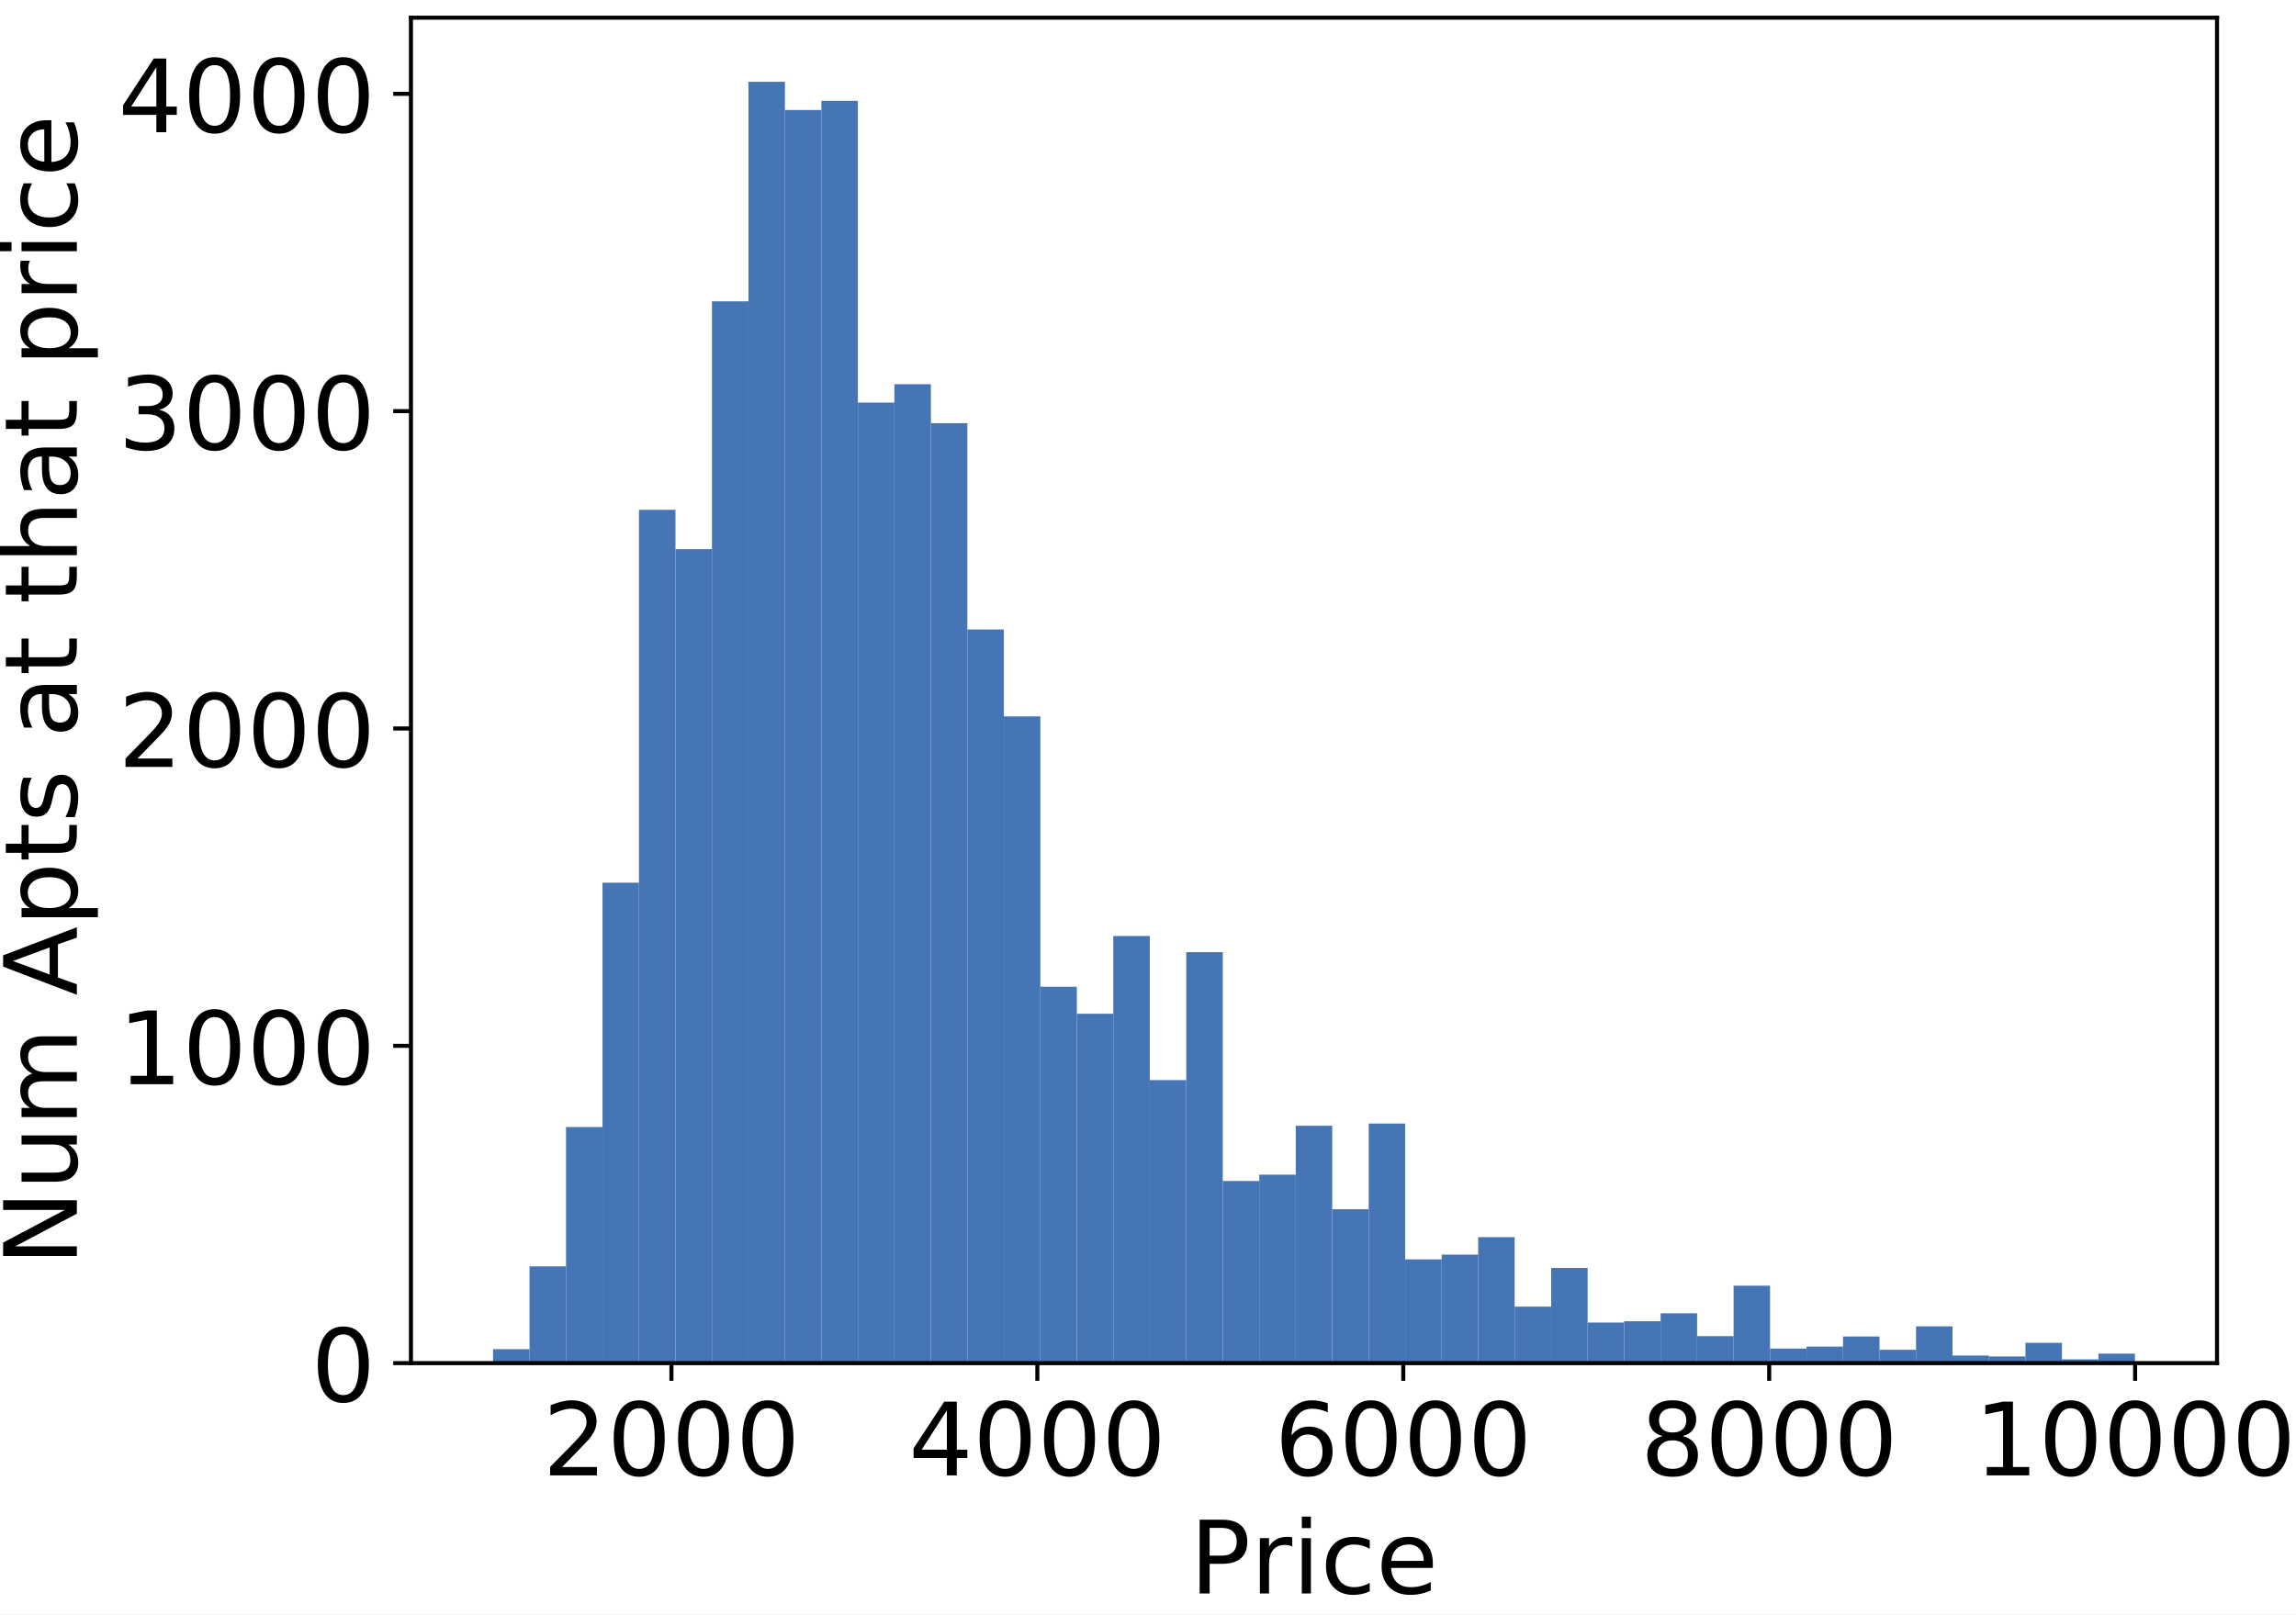
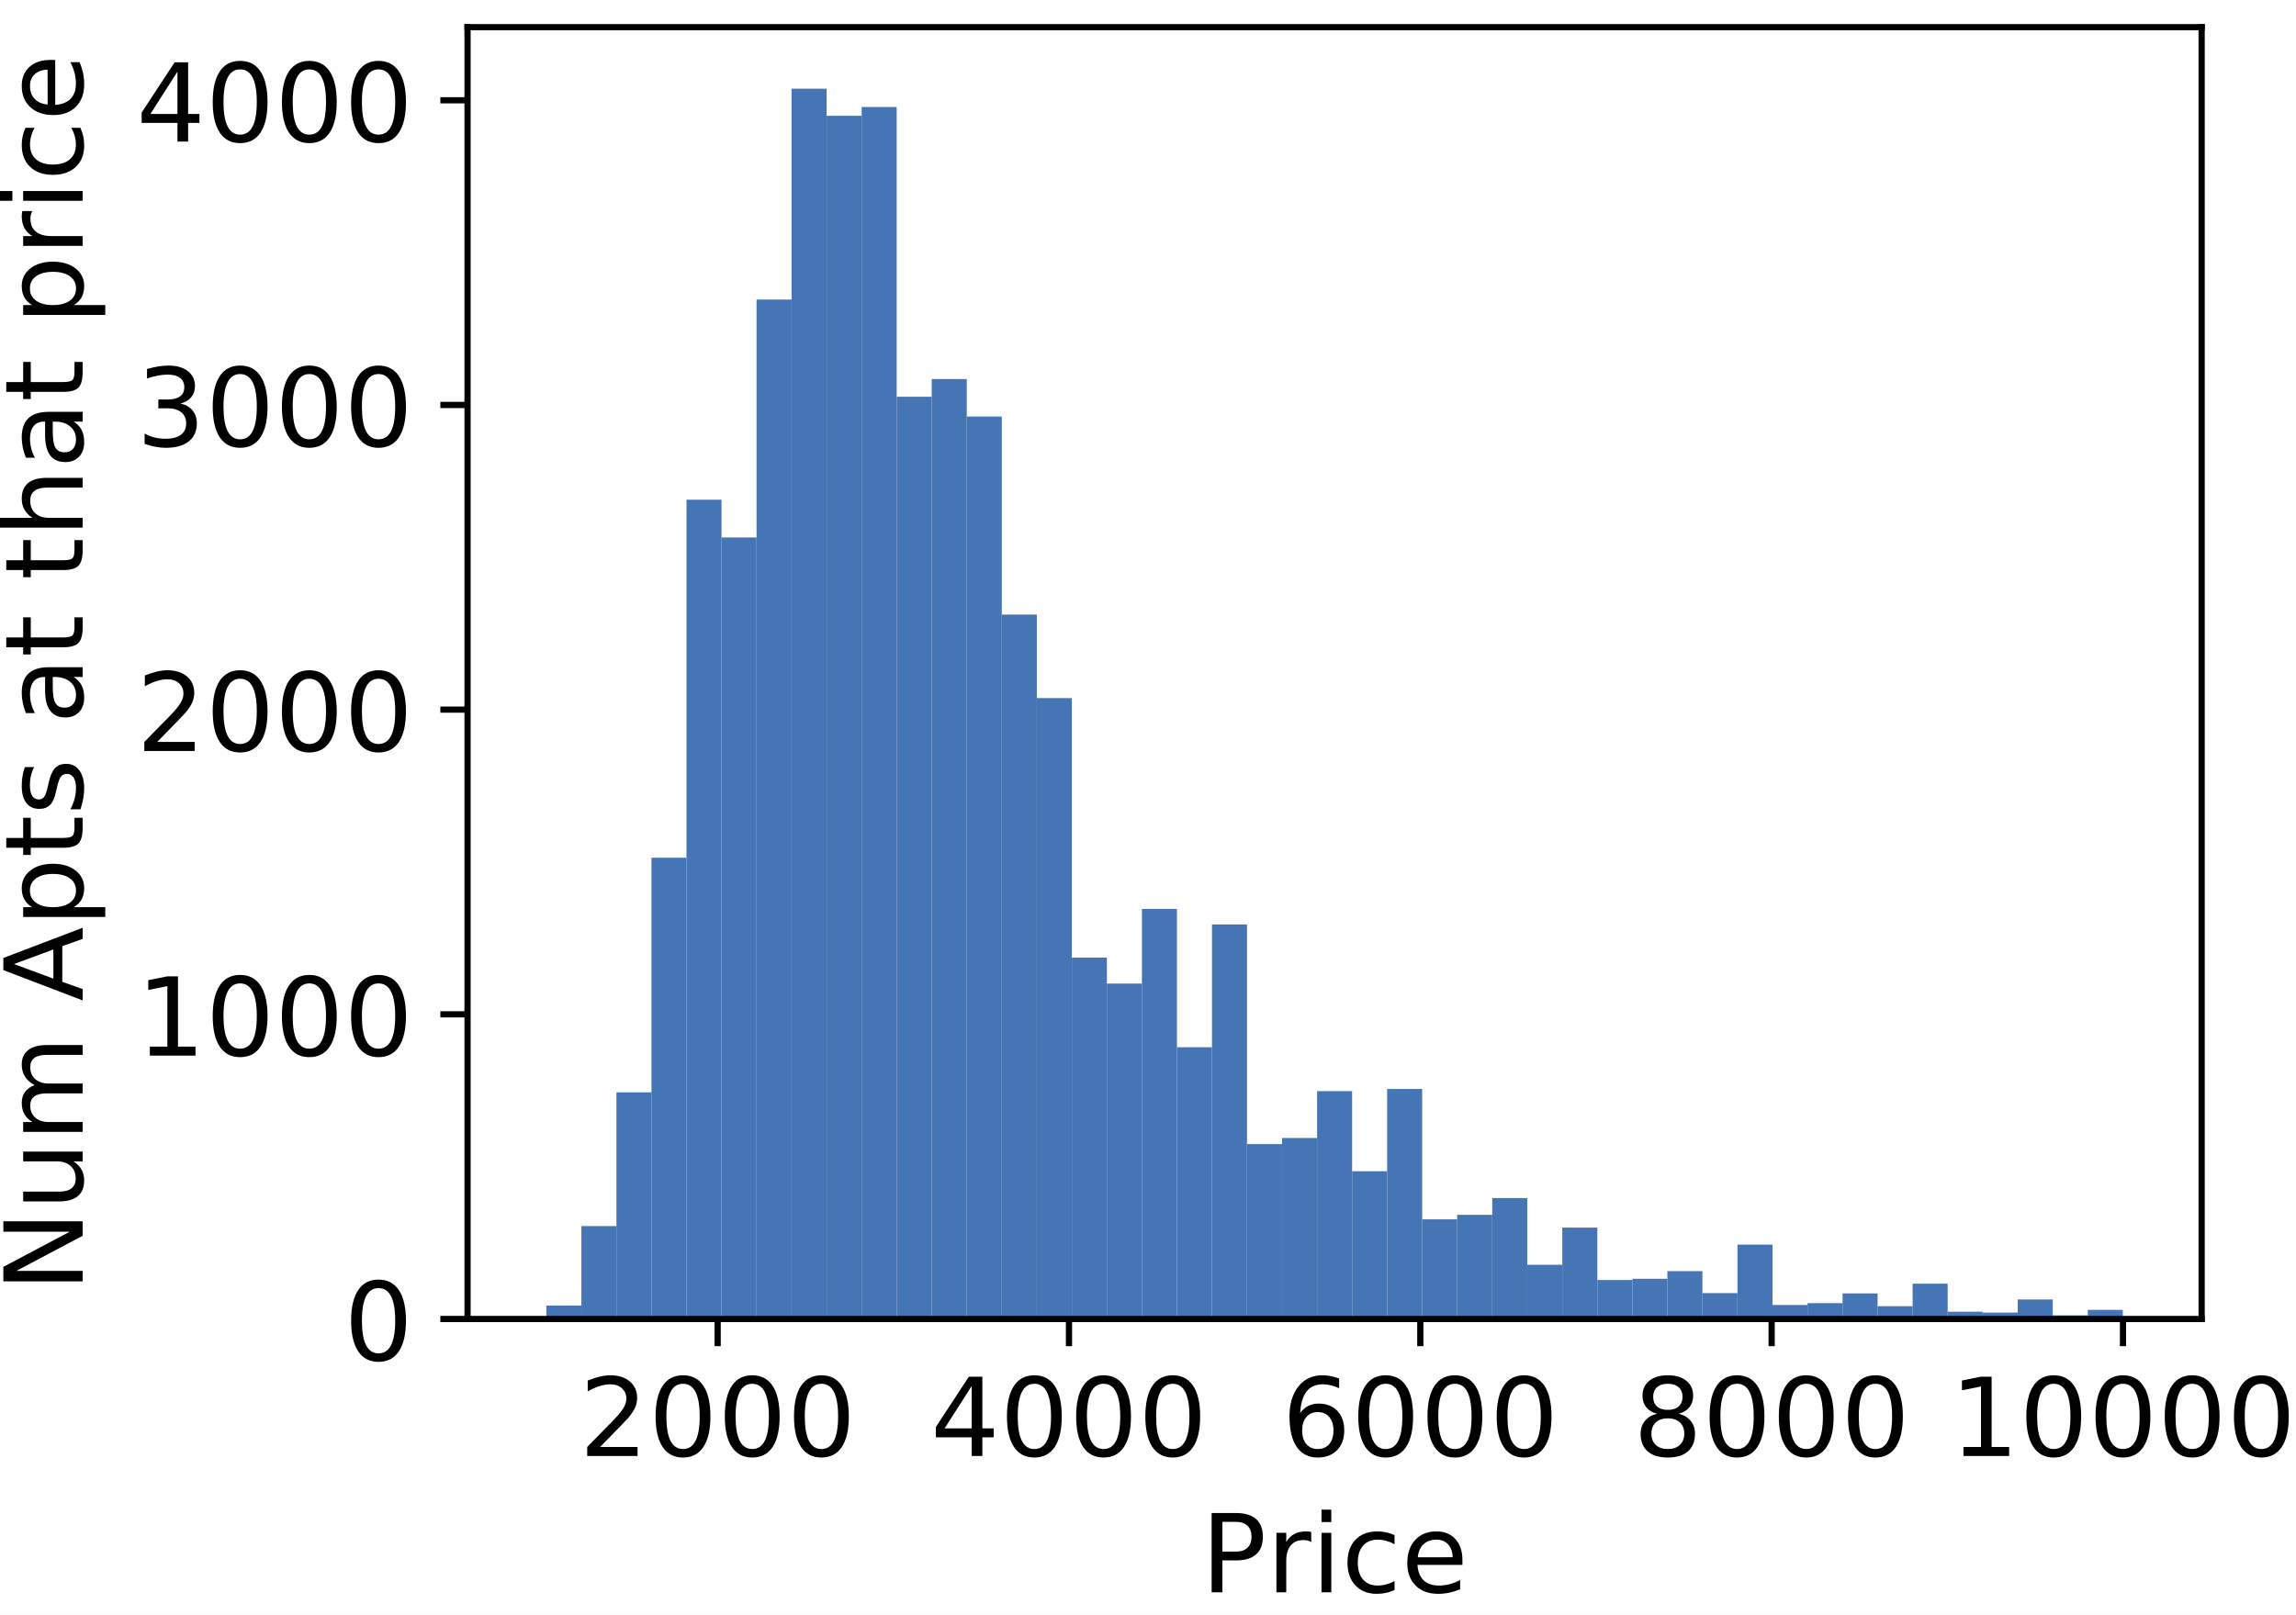
- <svg xmlns="http://www.w3.org/2000/svg" xmlns:xlink="http://www.w3.org/1999/xlink" height="319.325pt" version="1.1" viewBox="0 0 453.992 319.325" width="453.992pt">
+ <svg xmlns="http://www.w3.org/2000/svg" xmlns:xlink="http://www.w3.org/1999/xlink" height="207.919pt" version="1.1" viewBox="0 0 295.525 207.919" width="295.525pt">
  <defs>
    <style type="text/css">
*{stroke-linecap:butt;stroke-linejoin:round;}
  </style>
  </defs>
  <g id="figure_1">
    <g id="patch_1">
-       <path d="M 0 319.325  L 453.992 319.325  L 453.992 0  L 0 0  z " style="fill:#ffffff;" />
+       <path d="M 0 207.919  L 295.525 207.919  L 295.525 -0  L 0 -0  z " style="fill:#ffffff;" />
    </g>
    <g id="axes_1">
      <g id="patch_2">
-         <path d="M 81.256 269.612  L 438.376 269.612  L 438.376 3.5  L 81.256 3.5  z " style="fill:#ffffff;" />
+         <path d="M 60.179 169.82  L 283.379 169.82  L 283.379 3.5  L 60.179 3.5  z " style="fill:#ffffff;" />
      </g>
      <g id="patch_3">
-         <path clip-path="url(#p35b06ba8f3)" d="M 97.489 269.612  L 104.704 269.612  L 104.704 266.85  L 97.489 266.85  z " style="fill:#4575b4;" />
+         <path clip-path="url(#p475630c651)" d="M 70.325 169.82  L 74.834 169.82  L 74.834 168.094  L 70.325 168.094  z " style="fill:#4575b4;" />
      </g>
      <g id="patch_4">
-         <path clip-path="url(#p35b06ba8f3)" d="M 104.704 269.612  L 111.918 269.612  L 111.918 250.469  L 104.704 250.469  z " style="fill:#4575b4;" />
+         <path clip-path="url(#p475630c651)" d="M 74.834 169.82  L 79.343 169.82  L 79.343 157.856  L 74.834 157.856  z " style="fill:#4575b4;" />
      </g>
      <g id="patch_5">
-         <path clip-path="url(#p35b06ba8f3)" d="M 111.918 269.612  L 119.133 269.612  L 119.133 222.916  L 111.918 222.916  z " style="fill:#4575b4;" />
+         <path clip-path="url(#p475630c651)" d="M 79.343 169.82  L 83.852 169.82  L 83.852 140.635  L 79.343 140.635  z " style="fill:#4575b4;" />
      </g>
      <g id="patch_6">
-         <path clip-path="url(#p35b06ba8f3)" d="M 119.133 269.612  L 126.347 269.612  L 126.347 174.588  L 119.133 174.588  z " style="fill:#4575b4;" />
+         <path clip-path="url(#p475630c651)" d="M 83.852 169.82  L 88.361 169.82  L 88.361 110.43  L 83.852 110.43  z " style="fill:#4575b4;" />
      </g>
      <g id="patch_7">
-         <path clip-path="url(#p35b06ba8f3)" d="M 126.347 269.612  L 133.562 269.612  L 133.562 100.84  L 126.347 100.84  z " style="fill:#4575b4;" />
+         <path clip-path="url(#p475630c651)" d="M 88.361 169.82  L 92.87 169.82  L 92.87 64.338  L 88.361 64.338  z " style="fill:#4575b4;" />
      </g>
      <g id="patch_8">
-         <path clip-path="url(#p35b06ba8f3)" d="M 133.562 269.612  L 140.776 269.612  L 140.776 108.623  L 133.562 108.623  z " style="fill:#4575b4;" />
+         <path clip-path="url(#p475630c651)" d="M 92.87 169.82  L 97.379 169.82  L 97.379 69.202  L 92.87 69.202  z " style="fill:#4575b4;" />
      </g>
      <g id="patch_9">
-         <path clip-path="url(#p35b06ba8f3)" d="M 140.776 269.612  L 147.991 269.612  L 147.991 59.605  L 140.776 59.605  z " style="fill:#4575b4;" />
+         <path clip-path="url(#p475630c651)" d="M 97.379 169.82  L 101.888 169.82  L 101.888 38.565  L 97.379 38.565  z " style="fill:#4575b4;" />
      </g>
      <g id="patch_10">
-         <path clip-path="url(#p35b06ba8f3)" d="M 147.991 269.612  L 155.205 269.612  L 155.205 16.172  L 147.991 16.172  z " style="fill:#4575b4;" />
+         <path clip-path="url(#p475630c651)" d="M 101.888 169.82  L 106.398 169.82  L 106.398 11.42  L 101.888 11.42  z " style="fill:#4575b4;" />
      </g>
      <g id="patch_11">
-         <path clip-path="url(#p35b06ba8f3)" d="M 155.205 269.612  L 162.42 269.612  L 162.42 21.758  L 155.205 21.758  z " style="fill:#4575b4;" />
+         <path clip-path="url(#p475630c651)" d="M 106.398 169.82  L 110.907 169.82  L 110.907 14.911  L 106.398 14.911  z " style="fill:#4575b4;" />
      </g>
      <g id="patch_12">
-         <path clip-path="url(#p35b06ba8f3)" d="M 162.42 269.612  L 169.634 269.612  L 169.634 19.938  L 162.42 19.938  z " style="fill:#4575b4;" />
+         <path clip-path="url(#p475630c651)" d="M 110.907 169.82  L 115.416 169.82  L 115.416 13.774  L 110.907 13.774  z " style="fill:#4575b4;" />
      </g>
      <g id="patch_13">
-         <path clip-path="url(#p35b06ba8f3)" d="M 169.634 269.612  L 176.849 269.612  L 176.849 79.626  L 169.634 79.626  z " style="fill:#4575b4;" />
+         <path clip-path="url(#p475630c651)" d="M 115.416 169.82  L 119.925 169.82  L 119.925 51.079  L 115.416 51.079  z " style="fill:#4575b4;" />
      </g>
      <g id="patch_14">
-         <path clip-path="url(#p35b06ba8f3)" d="M 176.849 269.612  L 184.064 269.612  L 184.064 75.986  L 176.849 75.986  z " style="fill:#4575b4;" />
+         <path clip-path="url(#p475630c651)" d="M 119.925 169.82  L 124.434 169.82  L 124.434 48.804  L 119.925 48.804  z " style="fill:#4575b4;" />
      </g>
      <g id="patch_15">
-         <path clip-path="url(#p35b06ba8f3)" d="M 184.064 269.612  L 191.278 269.612  L 191.278 83.706  L 184.064 83.706  z " style="fill:#4575b4;" />
+         <path clip-path="url(#p475630c651)" d="M 124.434 169.82  L 128.943 169.82  L 128.943 53.629  L 124.434 53.629  z " style="fill:#4575b4;" />
      </g>
      <g id="patch_16">
-         <path clip-path="url(#p35b06ba8f3)" d="M 191.278 269.612  L 198.493 269.612  L 198.493 124.502  L 191.278 124.502  z " style="fill:#4575b4;" />
+         <path clip-path="url(#p475630c651)" d="M 128.943 169.82  L 133.452 169.82  L 133.452 79.126  L 128.943 79.126  z " style="fill:#4575b4;" />
      </g>
      <g id="patch_17">
-         <path clip-path="url(#p35b06ba8f3)" d="M 198.493 269.612  L 205.707 269.612  L 205.707 141.699  L 198.493 141.699  z " style="fill:#4575b4;" />
+         <path clip-path="url(#p475630c651)" d="M 133.452 169.82  L 137.961 169.82  L 137.961 89.875  L 133.452 89.875  z " style="fill:#4575b4;" />
      </g>
      <g id="patch_18">
-         <path clip-path="url(#p35b06ba8f3)" d="M 205.707 269.612  L 212.922 269.612  L 212.922 195.174  L 205.707 195.174  z " style="fill:#4575b4;" />
+         <path clip-path="url(#p475630c651)" d="M 137.961 169.82  L 142.47 169.82  L 142.47 123.296  L 137.961 123.296  z " style="fill:#4575b4;" />
      </g>
      <g id="patch_19">
-         <path clip-path="url(#p35b06ba8f3)" d="M 212.922 269.612  L 220.136 269.612  L 220.136 200.509  L 212.922 200.509  z " style="fill:#4575b4;" />
+         <path clip-path="url(#p475630c651)" d="M 142.47 169.82  L 146.979 169.82  L 146.979 126.631  L 142.47 126.631  z " style="fill:#4575b4;" />
      </g>
      <g id="patch_20">
-         <path clip-path="url(#p35b06ba8f3)" d="M 220.136 269.612  L 227.351 269.612  L 227.351 185.132  L 220.136 185.132  z " style="fill:#4575b4;" />
+         <path clip-path="url(#p475630c651)" d="M 146.979 169.82  L 151.488 169.82  L 151.488 117.02  L 146.979 117.02  z " style="fill:#4575b4;" />
      </g>
      <g id="patch_21">
-         <path clip-path="url(#p35b06ba8f3)" d="M 227.351 269.612  L 234.565 269.612  L 234.565 213.627  L 227.351 213.627  z " style="fill:#4575b4;" />
+         <path clip-path="url(#p475630c651)" d="M 151.488 169.82  L 155.998 169.82  L 155.998 134.829  L 151.488 134.829  z " style="fill:#4575b4;" />
      </g>
      <g id="patch_22">
-         <path clip-path="url(#p35b06ba8f3)" d="M 234.565 269.612  L 241.78 269.612  L 241.78 188.333  L 234.565 188.333  z " style="fill:#4575b4;" />
+         <path clip-path="url(#p475630c651)" d="M 155.998 169.82  L 160.507 169.82  L 160.507 119.021  L 155.998 119.021  z " style="fill:#4575b4;" />
      </g>
      <g id="patch_23">
-         <path clip-path="url(#p35b06ba8f3)" d="M 241.78 269.612  L 248.994 269.612  L 248.994 233.586  L 241.78 233.586  z " style="fill:#4575b4;" />
+         <path clip-path="url(#p475630c651)" d="M 160.507 169.82  L 165.016 169.82  L 165.016 147.304  L 160.507 147.304  z " style="fill:#4575b4;" />
      </g>
      <g id="patch_24">
-         <path clip-path="url(#p35b06ba8f3)" d="M 248.994 269.612  L 256.209 269.612  L 256.209 232.33  L 248.994 232.33  z " style="fill:#4575b4;" />
+         <path clip-path="url(#p475630c651)" d="M 165.016 169.82  L 169.525 169.82  L 169.525 146.519  L 165.016 146.519  z " style="fill:#4575b4;" />
      </g>
      <g id="patch_25">
-         <path clip-path="url(#p35b06ba8f3)" d="M 256.209 269.612  L 263.424 269.612  L 263.424 222.665  L 256.209 222.665  z " style="fill:#4575b4;" />
+         <path clip-path="url(#p475630c651)" d="M 169.525 169.82  L 174.034 169.82  L 174.034 140.478  L 169.525 140.478  z " style="fill:#4575b4;" />
      </g>
      <g id="patch_26">
-         <path clip-path="url(#p35b06ba8f3)" d="M 263.424 269.612  L 270.638 269.612  L 270.638 239.172  L 263.424 239.172  z " style="fill:#4575b4;" />
+         <path clip-path="url(#p475630c651)" d="M 174.034 169.82  L 178.543 169.82  L 178.543 150.795  L 174.034 150.795  z " style="fill:#4575b4;" />
      </g>
      <g id="patch_27">
-         <path clip-path="url(#p35b06ba8f3)" d="M 270.638 269.612  L 277.853 269.612  L 277.853 222.225  L 270.638 222.225  z " style="fill:#4575b4;" />
+         <path clip-path="url(#p475630c651)" d="M 178.543 169.82  L 183.052 169.82  L 183.052 140.203  L 178.543 140.203  z " style="fill:#4575b4;" />
      </g>
      <g id="patch_28">
-         <path clip-path="url(#p35b06ba8f3)" d="M 277.853 269.612  L 285.067 269.612  L 285.067 249.088  L 277.853 249.088  z " style="fill:#4575b4;" />
+         <path clip-path="url(#p475630c651)" d="M 183.052 169.82  L 187.561 169.82  L 187.561 156.993  L 183.052 156.993  z " style="fill:#4575b4;" />
      </g>
      <g id="patch_29">
-         <path clip-path="url(#p35b06ba8f3)" d="M 285.067 269.612  L 292.282 269.612  L 292.282 248.147  L 285.067 248.147  z " style="fill:#4575b4;" />
+         <path clip-path="url(#p475630c651)" d="M 187.561 169.82  L 192.07 169.82  L 192.07 156.404  L 187.561 156.404  z " style="fill:#4575b4;" />
      </g>
      <g id="patch_30">
-         <path clip-path="url(#p35b06ba8f3)" d="M 292.282 269.612  L 299.496 269.612  L 299.496 244.695  L 292.282 244.695  z " style="fill:#4575b4;" />
+         <path clip-path="url(#p475630c651)" d="M 192.07 169.82  L 196.579 169.82  L 196.579 154.247  L 192.07 154.247  z " style="fill:#4575b4;" />
      </g>
      <g id="patch_31">
-         <path clip-path="url(#p35b06ba8f3)" d="M 299.496 269.612  L 306.711 269.612  L 306.711 258.44  L 299.496 258.44  z " style="fill:#4575b4;" />
+         <path clip-path="url(#p475630c651)" d="M 196.579 169.82  L 201.088 169.82  L 201.088 162.838  L 196.579 162.838  z " style="fill:#4575b4;" />
      </g>
      <g id="patch_32">
-         <path clip-path="url(#p35b06ba8f3)" d="M 306.711 269.612  L 313.925 269.612  L 313.925 250.783  L 306.711 250.783  z " style="fill:#4575b4;" />
+         <path clip-path="url(#p475630c651)" d="M 201.088 169.82  L 205.598 169.82  L 205.598 158.052  L 201.088 158.052  z " style="fill:#4575b4;" />
      </g>
      <g id="patch_33">
-         <path clip-path="url(#p35b06ba8f3)" d="M 313.925 269.612  L 321.14 269.612  L 321.14 261.578  L 313.925 261.578  z " style="fill:#4575b4;" />
+         <path clip-path="url(#p475630c651)" d="M 205.598 169.82  L 210.107 169.82  L 210.107 164.799  L 205.598 164.799  z " style="fill:#4575b4;" />
      </g>
      <g id="patch_34">
-         <path clip-path="url(#p35b06ba8f3)" d="M 321.14 269.612  L 328.354 269.612  L 328.354 261.327  L 321.14 261.327  z " style="fill:#4575b4;" />
+         <path clip-path="url(#p475630c651)" d="M 210.107 169.82  L 214.616 169.82  L 214.616 164.642  L 210.107 164.642  z " style="fill:#4575b4;" />
      </g>
      <g id="patch_35">
-         <path clip-path="url(#p35b06ba8f3)" d="M 328.354 269.612  L 335.569 269.612  L 335.569 259.758  L 328.354 259.758  z " style="fill:#4575b4;" />
+         <path clip-path="url(#p475630c651)" d="M 214.616 169.82  L 219.125 169.82  L 219.125 163.661  L 214.616 163.661  z " style="fill:#4575b4;" />
      </g>
      <g id="patch_36">
-         <path clip-path="url(#p35b06ba8f3)" d="M 335.569 269.612  L 342.784 269.612  L 342.784 264.277  L 335.569 264.277  z " style="fill:#4575b4;" />
+         <path clip-path="url(#p475630c651)" d="M 219.125 169.82  L 223.634 169.82  L 223.634 166.486  L 219.125 166.486  z " style="fill:#4575b4;" />
      </g>
      <g id="patch_37">
-         <path clip-path="url(#p35b06ba8f3)" d="M 342.784 269.612  L 349.998 269.612  L 349.998 254.298  L 342.784 254.298  z " style="fill:#4575b4;" />
+         <path clip-path="url(#p475630c651)" d="M 223.634 169.82  L 228.143 169.82  L 228.143 160.249  L 223.634 160.249  z " style="fill:#4575b4;" />
      </g>
      <g id="patch_38">
-         <path clip-path="url(#p35b06ba8f3)" d="M 349.998 269.612  L 357.213 269.612  L 357.213 266.725  L 349.998 266.725  z " style="fill:#4575b4;" />
+         <path clip-path="url(#p475630c651)" d="M 228.143 169.82  L 232.652 169.82  L 232.652 168.016  L 228.143 168.016  z " style="fill:#4575b4;" />
      </g>
      <g id="patch_39">
-         <path clip-path="url(#p35b06ba8f3)" d="M 357.213 269.612  L 364.427 269.612  L 364.427 266.348  L 357.213 266.348  z " style="fill:#4575b4;" />
+         <path clip-path="url(#p475630c651)" d="M 232.652 169.82  L 237.161 169.82  L 237.161 167.78  L 232.652 167.78  z " style="fill:#4575b4;" />
      </g>
      <g id="patch_40">
-         <path clip-path="url(#p35b06ba8f3)" d="M 364.427 269.612  L 371.642 269.612  L 371.642 264.34  L 364.427 264.34  z " style="fill:#4575b4;" />
+         <path clip-path="url(#p475630c651)" d="M 237.161 169.82  L 241.67 169.82  L 241.67 166.525  L 237.161 166.525  z " style="fill:#4575b4;" />
      </g>
      <g id="patch_41">
-         <path clip-path="url(#p35b06ba8f3)" d="M 371.642 269.612  L 378.856 269.612  L 378.856 266.976  L 371.642 266.976  z " style="fill:#4575b4;" />
+         <path clip-path="url(#p475630c651)" d="M 241.67 169.82  L 246.179 169.82  L 246.179 168.172  L 241.67 168.172  z " style="fill:#4575b4;" />
      </g>
      <g id="patch_42">
-         <path clip-path="url(#p35b06ba8f3)" d="M 378.856 269.612  L 386.071 269.612  L 386.071 262.331  L 378.856 262.331  z " style="fill:#4575b4;" />
+         <path clip-path="url(#p475630c651)" d="M 246.179 169.82  L 250.688 169.82  L 250.688 165.27  L 246.179 165.27  z " style="fill:#4575b4;" />
      </g>
      <g id="patch_43">
-         <path clip-path="url(#p35b06ba8f3)" d="M 386.071 269.612  L 393.285 269.612  L 393.285 268.106  L 386.071 268.106  z " style="fill:#4575b4;" />
+         <path clip-path="url(#p475630c651)" d="M 250.688 169.82  L 255.198 169.82  L 255.198 168.879  L 250.688 168.879  z " style="fill:#4575b4;" />
      </g>
      <g id="patch_44">
-         <path clip-path="url(#p35b06ba8f3)" d="M 393.285 269.612  L 400.5 269.612  L 400.5 268.294  L 393.285 268.294  z " style="fill:#4575b4;" />
+         <path clip-path="url(#p475630c651)" d="M 255.198 169.82  L 259.707 169.82  L 259.707 168.996  L 255.198 168.996  z " style="fill:#4575b4;" />
      </g>
      <g id="patch_45">
-         <path clip-path="url(#p35b06ba8f3)" d="M 400.5 269.612  L 407.714 269.612  L 407.714 265.595  L 400.5 265.595  z " style="fill:#4575b4;" />
+         <path clip-path="url(#p475630c651)" d="M 259.707 169.82  L 264.216 169.82  L 264.216 167.309  L 259.707 167.309  z " style="fill:#4575b4;" />
      </g>
      <g id="patch_46">
-         <path clip-path="url(#p35b06ba8f3)" d="M 407.714 269.612  L 414.929 269.612  L 414.929 268.859  L 407.714 268.859  z " style="fill:#4575b4;" />
+         <path clip-path="url(#p475630c651)" d="M 264.216 169.82  L 268.725 169.82  L 268.725 169.349  L 264.216 169.349  z " style="fill:#4575b4;" />
      </g>
      <g id="patch_47">
-         <path clip-path="url(#p35b06ba8f3)" d="M 414.929 269.612  L 422.144 269.612  L 422.144 267.729  L 414.929 267.729  z " style="fill:#4575b4;" />
+         <path clip-path="url(#p475630c651)" d="M 268.725 169.82  L 273.234 169.82  L 273.234 168.643  L 268.725 168.643  z " style="fill:#4575b4;" />
      </g>
      <g id="matplotlib.axis_1">
        <g id="xtick_1">
          <g id="line2d_1">
            <defs>
-               <path d="M 0 0  L 0 3.5  " id="m384d394d8b" style="stroke:#000000;stroke-width:0.8;" />
-             </defs>
-             <g>
-               <use style="stroke:#000000;stroke-width:0.8;" x="132.762" xlink:href="#m384d394d8b" y="269.612" />
+               <path d="M 0 0  L 0 3.5  " id="m1b0b11d5f7" style="stroke:#000000;stroke-width:0.8;" />
+             </defs>
+             <g>
+               <use style="stroke:#000000;stroke-width:0.8;" x="92.37" xlink:href="#m1b0b11d5f7" y="169.82" />
            </g>
          </g>
          <g id="text_1">
            <defs>
              <path d="M 19.188 8.297  L 53.609 8.297  L 53.609 0  L 7.328 0  L 7.328 8.297  Q 12.938 14.109 22.625 23.891  Q 32.328 33.688 34.812 36.531  Q 39.547 41.844 41.422 45.531  Q 43.312 49.219 43.312 52.781  Q 43.312 58.594 39.234 62.25  Q 35.156 65.922 28.609 65.922  Q 23.969 65.922 18.812 64.312  Q 13.672 62.703 7.812 59.422  L 7.812 69.391  Q 13.766 71.781 18.938 73  Q 24.125 74.219 28.422 74.219  Q 39.75 74.219 46.484 68.547  Q 53.219 62.891 53.219 53.422  Q 53.219 48.922 51.531 44.891  Q 49.859 40.875 45.406 35.406  Q 44.188 33.984 37.641 27.219  Q 31.109 20.453 19.188 8.297  z " id="DejaVuSans-32" />
              <path d="M 31.781 66.406  Q 24.172 66.406 20.328 58.906  Q 16.5 51.422 16.5 36.375  Q 16.5 21.391 20.328 13.891  Q 24.172 6.391 31.781 6.391  Q 39.453 6.391 43.281 13.891  Q 47.125 21.391 47.125 36.375  Q 47.125 51.422 43.281 58.906  Q 39.453 66.406 31.781 66.406  z M 31.781 74.219  Q 44.047 74.219 50.516 64.516  Q 56.984 54.828 56.984 36.375  Q 56.984 17.969 50.516 8.266  Q 44.047 -1.422 31.781 -1.422  Q 19.531 -1.422 13.062 8.266  Q 6.594 17.969 6.594 36.375  Q 6.594 54.828 13.062 64.516  Q 19.531 74.219 31.781 74.219  z " id="DejaVuSans-30" />
            </defs>
-             <g transform="translate(107.3118 291.8089)scale(0.2 -0.2)">
+             <g transform="translate(74.55533 187.4578)scale(0.14 -0.14)">
              <use xlink:href="#DejaVuSans-32" />
              <use x="63.623" xlink:href="#DejaVuSans-30" />
              <use x="127.246" xlink:href="#DejaVuSans-30" />
              <use x="190.869" xlink:href="#DejaVuSans-30" />
            </g>
          </g>
        </g>
        <g id="xtick_2">
          <g id="line2d_2">
            <g>
-               <use style="stroke:#000000;stroke-width:0.8;" x="205.116" xlink:href="#m384d394d8b" y="269.612" />
+               <use style="stroke:#000000;stroke-width:0.8;" x="137.592" xlink:href="#m1b0b11d5f7" y="169.82" />
            </g>
          </g>
          <g id="text_2">
            <defs>
              <path d="M 37.797 64.312  L 12.891 25.391  L 37.797 25.391  z M 35.203 72.906  L 47.609 72.906  L 47.609 25.391  L 58.016 25.391  L 58.016 17.188  L 47.609 17.188  L 47.609 0  L 37.797 0  L 37.797 17.188  L 4.891 17.188  L 4.891 26.703  z " id="DejaVuSans-34" />
            </defs>
-             <g transform="translate(179.6663 291.8089)scale(0.2 -0.2)">
+             <g transform="translate(119.7769 187.4578)scale(0.14 -0.14)">
              <use xlink:href="#DejaVuSans-34" />
              <use x="63.623" xlink:href="#DejaVuSans-30" />
              <use x="127.246" xlink:href="#DejaVuSans-30" />
              <use x="190.869" xlink:href="#DejaVuSans-30" />
            </g>
          </g>
        </g>
        <g id="xtick_3">
          <g id="line2d_3">
            <g>
-               <use style="stroke:#000000;stroke-width:0.8;" x="277.471" xlink:href="#m384d394d8b" y="269.612" />
+               <use style="stroke:#000000;stroke-width:0.8;" x="182.813" xlink:href="#m1b0b11d5f7" y="169.82" />
            </g>
          </g>
          <g id="text_3">
            <defs>
              <path d="M 33.016 40.375  Q 26.375 40.375 22.484 35.828  Q 18.609 31.297 18.609 23.391  Q 18.609 15.531 22.484 10.953  Q 26.375 6.391 33.016 6.391  Q 39.656 6.391 43.531 10.953  Q 47.406 15.531 47.406 23.391  Q 47.406 31.297 43.531 35.828  Q 39.656 40.375 33.016 40.375  z M 52.594 71.297  L 52.594 62.312  Q 48.875 64.062 45.094 64.984  Q 41.312 65.922 37.594 65.922  Q 27.828 65.922 22.672 59.328  Q 17.531 52.734 16.797 39.406  Q 19.672 43.656 24.016 45.922  Q 28.375 48.188 33.594 48.188  Q 44.578 48.188 50.953 41.516  Q 57.328 34.859 57.328 23.391  Q 57.328 12.156 50.688 5.359  Q 44.047 -1.422 33.016 -1.422  Q 20.359 -1.422 13.672 8.266  Q 6.984 17.969 6.984 36.375  Q 6.984 53.656 15.188 63.938  Q 23.391 74.219 37.203 74.219  Q 40.922 74.219 44.703 73.484  Q 48.484 72.75 52.594 71.297  z " id="DejaVuSans-36" />
            </defs>
-             <g transform="translate(252.0207 291.8089)scale(0.2 -0.2)">
+             <g transform="translate(164.9984 187.4578)scale(0.14 -0.14)">
              <use xlink:href="#DejaVuSans-36" />
              <use x="63.623" xlink:href="#DejaVuSans-30" />
              <use x="127.246" xlink:href="#DejaVuSans-30" />
              <use x="190.869" xlink:href="#DejaVuSans-30" />
            </g>
          </g>
        </g>
        <g id="xtick_4">
          <g id="line2d_4">
            <g>
-               <use style="stroke:#000000;stroke-width:0.8;" x="349.825" xlink:href="#m384d394d8b" y="269.612" />
+               <use style="stroke:#000000;stroke-width:0.8;" x="228.035" xlink:href="#m1b0b11d5f7" y="169.82" />
            </g>
          </g>
          <g id="text_4">
            <defs>
              <path d="M 31.781 34.625  Q 24.75 34.625 20.719 30.859  Q 16.703 27.094 16.703 20.516  Q 16.703 13.922 20.719 10.156  Q 24.75 6.391 31.781 6.391  Q 38.812 6.391 42.859 10.172  Q 46.922 13.969 46.922 20.516  Q 46.922 27.094 42.891 30.859  Q 38.875 34.625 31.781 34.625  z M 21.922 38.812  Q 15.578 40.375 12.031 44.719  Q 8.5 49.078 8.5 55.328  Q 8.5 64.062 14.719 69.141  Q 20.953 74.219 31.781 74.219  Q 42.672 74.219 48.875 69.141  Q 55.078 64.062 55.078 55.328  Q 55.078 49.078 51.531 44.719  Q 48 40.375 41.703 38.812  Q 48.828 37.156 52.797 32.312  Q 56.781 27.484 56.781 20.516  Q 56.781 9.906 50.312 4.234  Q 43.844 -1.422 31.781 -1.422  Q 19.734 -1.422 13.25 4.234  Q 6.781 9.906 6.781 20.516  Q 6.781 27.484 10.781 32.312  Q 14.797 37.156 21.922 38.812  z M 18.312 54.391  Q 18.312 48.734 21.844 45.562  Q 25.391 42.391 31.781 42.391  Q 38.141 42.391 41.719 45.562  Q 45.312 48.734 45.312 54.391  Q 45.312 60.062 41.719 63.234  Q 38.141 66.406 31.781 66.406  Q 25.391 66.406 21.844 63.234  Q 18.312 60.062 18.312 54.391  z " id="DejaVuSans-38" />
            </defs>
-             <g transform="translate(324.3752 291.8089)scale(0.2 -0.2)">
+             <g transform="translate(210.22 187.4578)scale(0.14 -0.14)">
              <use xlink:href="#DejaVuSans-38" />
              <use x="63.623" xlink:href="#DejaVuSans-30" />
              <use x="127.246" xlink:href="#DejaVuSans-30" />
              <use x="190.869" xlink:href="#DejaVuSans-30" />
            </g>
          </g>
        </g>
        <g id="xtick_5">
          <g id="line2d_5">
            <g>
-               <use style="stroke:#000000;stroke-width:0.8;" x="422.18" xlink:href="#m384d394d8b" y="269.612" />
+               <use style="stroke:#000000;stroke-width:0.8;" x="273.257" xlink:href="#m1b0b11d5f7" y="169.82" />
            </g>
          </g>
          <g id="text_5">
            <defs>
              <path d="M 12.406 8.297  L 28.516 8.297  L 28.516 63.922  L 10.984 60.406  L 10.984 69.391  L 28.422 72.906  L 38.281 72.906  L 38.281 8.297  L 54.391 8.297  L 54.391 0  L 12.406 0  z " id="DejaVuSans-31" />
            </defs>
-             <g transform="translate(390.3672 291.8089)scale(0.2 -0.2)">
+             <g transform="translate(250.9878 187.4578)scale(0.14 -0.14)">
              <use xlink:href="#DejaVuSans-31" />
              <use x="63.623" xlink:href="#DejaVuSans-30" />
              <use x="127.246" xlink:href="#DejaVuSans-30" />
              <use x="190.869" xlink:href="#DejaVuSans-30" />
              <use x="254.492" xlink:href="#DejaVuSans-30" />
            </g>
          </g>
        </g>
        <g id="text_6">
          <defs>
            <path d="M 19.672 64.797  L 19.672 37.406  L 32.078 37.406  Q 38.969 37.406 42.719 40.969  Q 46.484 44.531 46.484 51.125  Q 46.484 57.672 42.719 61.234  Q 38.969 64.797 32.078 64.797  z M 9.812 72.906  L 32.078 72.906  Q 44.344 72.906 50.609 67.359  Q 56.891 61.812 56.891 51.125  Q 56.891 40.328 50.609 34.812  Q 44.344 29.297 32.078 29.297  L 19.672 29.297  L 19.672 0  L 9.812 0  z " id="DejaVuSans-50" />
            <path d="M 41.109 46.297  Q 39.594 47.172 37.812 47.578  Q 36.031 48 33.891 48  Q 26.266 48 22.188 43.047  Q 18.109 38.094 18.109 28.812  L 18.109 0  L 9.078 0  L 9.078 54.688  L 18.109 54.688  L 18.109 46.188  Q 20.953 51.172 25.484 53.578  Q 30.031 56 36.531 56  Q 37.453 56 38.578 55.875  Q 39.703 55.766 41.062 55.516  z " id="DejaVuSans-72" />
            <path d="M 9.422 54.688  L 18.406 54.688  L 18.406 0  L 9.422 0  z M 9.422 75.984  L 18.406 75.984  L 18.406 64.594  L 9.422 64.594  z " id="DejaVuSans-69" />
            <path d="M 48.781 52.594  L 48.781 44.188  Q 44.969 46.297 41.141 47.344  Q 37.312 48.391 33.406 48.391  Q 24.656 48.391 19.812 42.844  Q 14.984 37.312 14.984 27.297  Q 14.984 17.281 19.812 11.734  Q 24.656 6.203 33.406 6.203  Q 37.312 6.203 41.141 7.25  Q 44.969 8.297 48.781 10.406  L 48.781 2.094  Q 45.016 0.344 40.984 -0.531  Q 36.969 -1.422 32.422 -1.422  Q 20.062 -1.422 12.781 6.344  Q 5.516 14.109 5.516 27.297  Q 5.516 40.672 12.859 48.328  Q 20.219 56 33.016 56  Q 37.156 56 41.109 55.141  Q 45.062 54.297 48.781 52.594  z " id="DejaVuSans-63" />
            <path d="M 56.203 29.594  L 56.203 25.203  L 14.891 25.203  Q 15.484 15.922 20.484 11.062  Q 25.484 6.203 34.422 6.203  Q 39.594 6.203 44.453 7.469  Q 49.312 8.734 54.109 11.281  L 54.109 2.781  Q 49.266 0.734 44.188 -0.344  Q 39.109 -1.422 33.891 -1.422  Q 20.797 -1.422 13.156 6.188  Q 5.516 13.812 5.516 26.812  Q 5.516 40.234 12.766 48.109  Q 20.016 56 32.328 56  Q 43.359 56 49.781 48.891  Q 56.203 41.797 56.203 29.594  z M 47.219 32.234  Q 47.125 39.594 43.094 43.984  Q 39.062 48.391 32.422 48.391  Q 24.906 48.391 20.391 44.141  Q 15.875 39.891 15.188 32.172  z " id="DejaVuSans-65" />
          </defs>
-           <g transform="translate(235.2475 315.1651)scale(0.2 -0.2)">
+           <g transform="translate(154.5813 205.0072)scale(0.14 -0.14)">
            <use xlink:href="#DejaVuSans-50" />
            <use x="60.287" xlink:href="#DejaVuSans-72" />
            <use x="101.4" xlink:href="#DejaVuSans-69" />
            <use x="129.184" xlink:href="#DejaVuSans-63" />
            <use x="184.164" xlink:href="#DejaVuSans-65" />
          </g>
        </g>
      </g>
      <g id="matplotlib.axis_2">
        <g id="ytick_1">
          <g id="line2d_6">
            <defs>
-               <path d="M 0 0  L -3.5 0  " id="mc128bb748d" style="stroke:#000000;stroke-width:0.8;" />
-             </defs>
-             <g>
-               <use style="stroke:#000000;stroke-width:0.8;" x="81.256" xlink:href="#mc128bb748d" y="269.612" />
+               <path d="M 0 0  L -3.5 0  " id="mc0f7a3b4c6" style="stroke:#000000;stroke-width:0.8;" />
+             </defs>
+             <g>
+               <use style="stroke:#000000;stroke-width:0.8;" x="60.179" xlink:href="#mc0f7a3b4c6" y="169.82" />
            </g>
          </g>
          <g id="text_7">
-             <g transform="translate(61.53125 277.2104)scale(0.2 -0.2)">
+             <g transform="translate(44.27188 175.1389)scale(0.14 -0.14)">
              <use xlink:href="#DejaVuSans-30" />
            </g>
          </g>
        </g>
        <g id="ytick_2">
          <g id="line2d_7">
            <g>
-               <use style="stroke:#000000;stroke-width:0.8;" x="81.256" xlink:href="#mc128bb748d" y="206.848" />
+               <use style="stroke:#000000;stroke-width:0.8;" x="60.179" xlink:href="#mc0f7a3b4c6" y="130.593" />
            </g>
          </g>
          <g id="text_8">
-             <g transform="translate(23.35625 214.4467)scale(0.2 -0.2)">
+             <g transform="translate(17.54938 135.9116)scale(0.14 -0.14)">
              <use xlink:href="#DejaVuSans-31" />
              <use x="63.623" xlink:href="#DejaVuSans-30" />
              <use x="127.246" xlink:href="#DejaVuSans-30" />
              <use x="190.869" xlink:href="#DejaVuSans-30" />
            </g>
          </g>
        </g>
        <g id="ytick_3">
          <g id="line2d_8">
            <g>
-               <use style="stroke:#000000;stroke-width:0.8;" x="81.256" xlink:href="#mc128bb748d" y="144.085" />
+               <use style="stroke:#000000;stroke-width:0.8;" x="60.179" xlink:href="#mc0f7a3b4c6" y="91.365" />
            </g>
          </g>
          <g id="text_9">
-             <g transform="translate(23.35625 151.6829)scale(0.2 -0.2)">
+             <g transform="translate(17.54938 96.68423)scale(0.14 -0.14)">
              <use xlink:href="#DejaVuSans-32" />
              <use x="63.623" xlink:href="#DejaVuSans-30" />
              <use x="127.246" xlink:href="#DejaVuSans-30" />
              <use x="190.869" xlink:href="#DejaVuSans-30" />
            </g>
          </g>
        </g>
        <g id="ytick_4">
          <g id="line2d_9">
            <g>
-               <use style="stroke:#000000;stroke-width:0.8;" x="81.256" xlink:href="#mc128bb748d" y="81.321" />
+               <use style="stroke:#000000;stroke-width:0.8;" x="60.179" xlink:href="#mc0f7a3b4c6" y="52.138" />
            </g>
          </g>
          <g id="text_10">
            <defs>
              <path d="M 40.578 39.312  Q 47.656 37.797 51.625 33  Q 55.609 28.219 55.609 21.188  Q 55.609 10.406 48.188 4.484  Q 40.766 -1.422 27.094 -1.422  Q 22.516 -1.422 17.656 -0.516  Q 12.797 0.391 7.625 2.203  L 7.625 11.719  Q 11.719 9.328 16.594 8.109  Q 21.484 6.891 26.812 6.891  Q 36.078 6.891 40.938 10.547  Q 45.797 14.203 45.797 21.188  Q 45.797 27.641 41.281 31.266  Q 36.766 34.906 28.719 34.906  L 20.219 34.906  L 20.219 43.016  L 29.109 43.016  Q 36.375 43.016 40.234 45.922  Q 44.094 48.828 44.094 54.297  Q 44.094 59.906 40.109 62.906  Q 36.141 65.922 28.719 65.922  Q 24.656 65.922 20.016 65.031  Q 15.375 64.156 9.812 62.312  L 9.812 71.094  Q 15.438 72.656 20.344 73.438  Q 25.25 74.219 29.594 74.219  Q 40.828 74.219 47.359 69.109  Q 53.906 64.016 53.906 55.328  Q 53.906 49.266 50.438 45.094  Q 46.969 40.922 40.578 39.312  z " id="DejaVuSans-33" />
            </defs>
-             <g transform="translate(23.35625 88.9192)scale(0.2 -0.2)">
+             <g transform="translate(17.54938 57.45688)scale(0.14 -0.14)">
              <use xlink:href="#DejaVuSans-33" />
              <use x="63.623" xlink:href="#DejaVuSans-30" />
              <use x="127.246" xlink:href="#DejaVuSans-30" />
              <use x="190.869" xlink:href="#DejaVuSans-30" />
            </g>
          </g>
        </g>
        <g id="ytick_5">
          <g id="line2d_10">
            <g>
-               <use style="stroke:#000000;stroke-width:0.8;" x="81.256" xlink:href="#mc128bb748d" y="18.557" />
+               <use style="stroke:#000000;stroke-width:0.8;" x="60.179" xlink:href="#mc0f7a3b4c6" y="12.911" />
            </g>
          </g>
          <g id="text_11">
-             <g transform="translate(23.35625 26.15546)scale(0.2 -0.2)">
+             <g transform="translate(17.54938 18.22955)scale(0.14 -0.14)">
              <use xlink:href="#DejaVuSans-34" />
              <use x="63.623" xlink:href="#DejaVuSans-30" />
              <use x="127.246" xlink:href="#DejaVuSans-30" />
              <use x="190.869" xlink:href="#DejaVuSans-30" />
            </g>
          </g>
        </g>
        <g id="text_12">
          <defs>
            <path d="M 9.812 72.906  L 23.094 72.906  L 55.422 11.922  L 55.422 72.906  L 64.984 72.906  L 64.984 0  L 51.703 0  L 19.391 60.984  L 19.391 0  L 9.812 0  z " id="DejaVuSans-4e" />
            <path d="M 8.5 21.578  L 8.5 54.688  L 17.484 54.688  L 17.484 21.922  Q 17.484 14.156 20.5 10.266  Q 23.531 6.391 29.594 6.391  Q 36.859 6.391 41.078 11.031  Q 45.312 15.672 45.312 23.688  L 45.312 54.688  L 54.297 54.688  L 54.297 0  L 45.312 0  L 45.312 8.406  Q 42.047 3.422 37.719 1  Q 33.406 -1.422 27.688 -1.422  Q 18.266 -1.422 13.375 4.438  Q 8.5 10.297 8.5 21.578  z M 31.109 56  z " id="DejaVuSans-75" />
            <path d="M 52 44.188  Q 55.375 50.25 60.062 53.125  Q 64.75 56 71.094 56  Q 79.641 56 84.281 50.016  Q 88.922 44.047 88.922 33.016  L 88.922 0  L 79.891 0  L 79.891 32.719  Q 79.891 40.578 77.094 44.375  Q 74.312 48.188 68.609 48.188  Q 61.625 48.188 57.562 43.547  Q 53.516 38.922 53.516 30.906  L 53.516 0  L 44.484 0  L 44.484 32.719  Q 44.484 40.625 41.703 44.406  Q 38.922 48.188 33.109 48.188  Q 26.219 48.188 22.156 43.531  Q 18.109 38.875 18.109 30.906  L 18.109 0  L 9.078 0  L 9.078 54.688  L 18.109 54.688  L 18.109 46.188  Q 21.188 51.219 25.484 53.609  Q 29.781 56 35.688 56  Q 41.656 56 45.828 52.969  Q 50 49.953 52 44.188  z " id="DejaVuSans-6d" />
            <path id="DejaVuSans-20" />
            <path d="M 34.188 63.188  L 20.797 26.906  L 47.609 26.906  z M 28.609 72.906  L 39.797 72.906  L 67.578 0  L 57.328 0  L 50.688 18.703  L 17.828 18.703  L 11.188 0  L 0.781 0  z " id="DejaVuSans-41" />
            <path d="M 18.109 8.203  L 18.109 -20.797  L 9.078 -20.797  L 9.078 54.688  L 18.109 54.688  L 18.109 46.391  Q 20.953 51.266 25.266 53.625  Q 29.594 56 35.594 56  Q 45.562 56 51.781 48.094  Q 58.016 40.188 58.016 27.297  Q 58.016 14.406 51.781 6.484  Q 45.562 -1.422 35.594 -1.422  Q 29.594 -1.422 25.266 0.953  Q 20.953 3.328 18.109 8.203  z M 48.688 27.297  Q 48.688 37.203 44.609 42.844  Q 40.531 48.484 33.406 48.484  Q 26.266 48.484 22.188 42.844  Q 18.109 37.203 18.109 27.297  Q 18.109 17.391 22.188 11.75  Q 26.266 6.109 33.406 6.109  Q 40.531 6.109 44.609 11.75  Q 48.688 17.391 48.688 27.297  z " id="DejaVuSans-70" />
            <path d="M 18.312 70.219  L 18.312 54.688  L 36.812 54.688  L 36.812 47.703  L 18.312 47.703  L 18.312 18.016  Q 18.312 11.328 20.141 9.422  Q 21.969 7.516 27.594 7.516  L 36.812 7.516  L 36.812 0  L 27.594 0  Q 17.188 0 13.234 3.875  Q 9.281 7.766 9.281 18.016  L 9.281 47.703  L 2.688 47.703  L 2.688 54.688  L 9.281 54.688  L 9.281 70.219  z " id="DejaVuSans-74" />
            <path d="M 44.281 53.078  L 44.281 44.578  Q 40.484 46.531 36.375 47.5  Q 32.281 48.484 27.875 48.484  Q 21.188 48.484 17.844 46.438  Q 14.5 44.391 14.5 40.281  Q 14.5 37.156 16.891 35.375  Q 19.281 33.594 26.516 31.984  L 29.594 31.297  Q 39.156 29.25 43.188 25.516  Q 47.219 21.781 47.219 15.094  Q 47.219 7.469 41.188 3.016  Q 35.156 -1.422 24.609 -1.422  Q 20.219 -1.422 15.453 -0.562  Q 10.688 0.297 5.422 2  L 5.422 11.281  Q 10.406 8.688 15.234 7.391  Q 20.062 6.109 24.812 6.109  Q 31.156 6.109 34.562 8.281  Q 37.984 10.453 37.984 14.406  Q 37.984 18.062 35.516 20.016  Q 33.062 21.969 24.703 23.781  L 21.578 24.516  Q 13.234 26.266 9.516 29.906  Q 5.812 33.547 5.812 39.891  Q 5.812 47.609 11.281 51.797  Q 16.75 56 26.812 56  Q 31.781 56 36.172 55.266  Q 40.578 54.547 44.281 53.078  z " id="DejaVuSans-73" />
            <path d="M 34.281 27.484  Q 23.391 27.484 19.188 25  Q 14.984 22.516 14.984 16.5  Q 14.984 11.719 18.141 8.906  Q 21.297 6.109 26.703 6.109  Q 34.188 6.109 38.703 11.406  Q 43.219 16.703 43.219 25.484  L 43.219 27.484  z M 52.203 31.203  L 52.203 0  L 43.219 0  L 43.219 8.297  Q 40.141 3.328 35.547 0.953  Q 30.953 -1.422 24.312 -1.422  Q 15.922 -1.422 10.953 3.297  Q 6 8.016 6 15.922  Q 6 25.141 12.172 29.828  Q 18.359 34.516 30.609 34.516  L 43.219 34.516  L 43.219 35.406  Q 43.219 41.609 39.141 45  Q 35.062 48.391 27.688 48.391  Q 23 48.391 18.547 47.266  Q 14.109 46.141 10.016 43.891  L 10.016 52.203  Q 14.938 54.109 19.578 55.047  Q 24.219 56 28.609 56  Q 40.484 56 46.344 49.844  Q 52.203 43.703 52.203 31.203  z " id="DejaVuSans-61" />
            <path d="M 54.891 33.016  L 54.891 0  L 45.906 0  L 45.906 32.719  Q 45.906 40.484 42.875 44.328  Q 39.844 48.188 33.797 48.188  Q 26.516 48.188 22.312 43.547  Q 18.109 38.922 18.109 30.906  L 18.109 0  L 9.078 0  L 9.078 75.984  L 18.109 75.984  L 18.109 46.188  Q 21.344 51.125 25.703 53.562  Q 30.078 56 35.797 56  Q 45.219 56 50.047 50.172  Q 54.891 44.344 54.891 33.016  z " id="DejaVuSans-68" />
          </defs>
-           <g transform="translate(15.19688 250.3904)rotate(-90)scale(0.2 -0.2)">
+           <g transform="translate(10.63781 166.3441)rotate(-90)scale(0.14 -0.14)">
            <use xlink:href="#DejaVuSans-4e" />
            <use x="74.805" xlink:href="#DejaVuSans-75" />
            <use x="138.184" xlink:href="#DejaVuSans-6d" />
            <use x="235.596" xlink:href="#DejaVuSans-20" />
            <use x="267.383" xlink:href="#DejaVuSans-41" />
            <use x="335.791" xlink:href="#DejaVuSans-70" />
            <use x="399.268" xlink:href="#DejaVuSans-74" />
            <use x="438.477" xlink:href="#DejaVuSans-73" />
            <use x="490.576" xlink:href="#DejaVuSans-20" />
            <use x="522.363" xlink:href="#DejaVuSans-61" />
            <use x="583.643" xlink:href="#DejaVuSans-74" />
            <use x="622.852" xlink:href="#DejaVuSans-20" />
            <use x="654.639" xlink:href="#DejaVuSans-74" />
            <use x="693.848" xlink:href="#DejaVuSans-68" />
            <use x="757.227" xlink:href="#DejaVuSans-61" />
            <use x="818.506" xlink:href="#DejaVuSans-74" />
            <use x="857.715" xlink:href="#DejaVuSans-20" />
            <use x="889.502" xlink:href="#DejaVuSans-70" />
            <use x="952.979" xlink:href="#DejaVuSans-72" />
            <use x="994.092" xlink:href="#DejaVuSans-69" />
            <use x="1021.875" xlink:href="#DejaVuSans-63" />
            <use x="1076.855" xlink:href="#DejaVuSans-65" />
          </g>
        </g>
      </g>
      <g id="patch_48">
-         <path d="M 81.256 269.612  L 81.256 3.5  " style="fill:none;stroke:#000000;stroke-linecap:square;stroke-linejoin:miter;stroke-width:0.8;" />
+         <path d="M 60.179 169.82  L 60.179 3.5  " style="fill:none;stroke:#000000;stroke-linecap:square;stroke-linejoin:miter;stroke-width:0.8;" />
      </g>
      <g id="patch_49">
-         <path d="M 438.376 269.612  L 438.376 3.5  " style="fill:none;stroke:#000000;stroke-linecap:square;stroke-linejoin:miter;stroke-width:0.8;" />
+         <path d="M 283.379 169.82  L 283.379 3.5  " style="fill:none;stroke:#000000;stroke-linecap:square;stroke-linejoin:miter;stroke-width:0.8;" />
      </g>
      <g id="patch_50">
-         <path d="M 81.256 269.612  L 438.376 269.612  " style="fill:none;stroke:#000000;stroke-linecap:square;stroke-linejoin:miter;stroke-width:0.8;" />
+         <path d="M 60.179 169.82  L 283.379 169.82  " style="fill:none;stroke:#000000;stroke-linecap:square;stroke-linejoin:miter;stroke-width:0.8;" />
      </g>
      <g id="patch_51">
-         <path d="M 81.256 3.5  L 438.376 3.5  " style="fill:none;stroke:#000000;stroke-linecap:square;stroke-linejoin:miter;stroke-width:0.8;" />
+         <path d="M 60.179 3.5  L 283.379 3.5  " style="fill:none;stroke:#000000;stroke-linecap:square;stroke-linejoin:miter;stroke-width:0.8;" />
      </g>
    </g>
  </g>
  <defs>
-     <clipPath id="p35b06ba8f3">
-       <rect height="266.112" width="357.12" x="81.256" y="3.5" />
+     <clipPath id="p475630c651">
+       <rect height="166.32" width="223.2" x="60.179" y="3.5" />
    </clipPath>
  </defs>
</svg>
